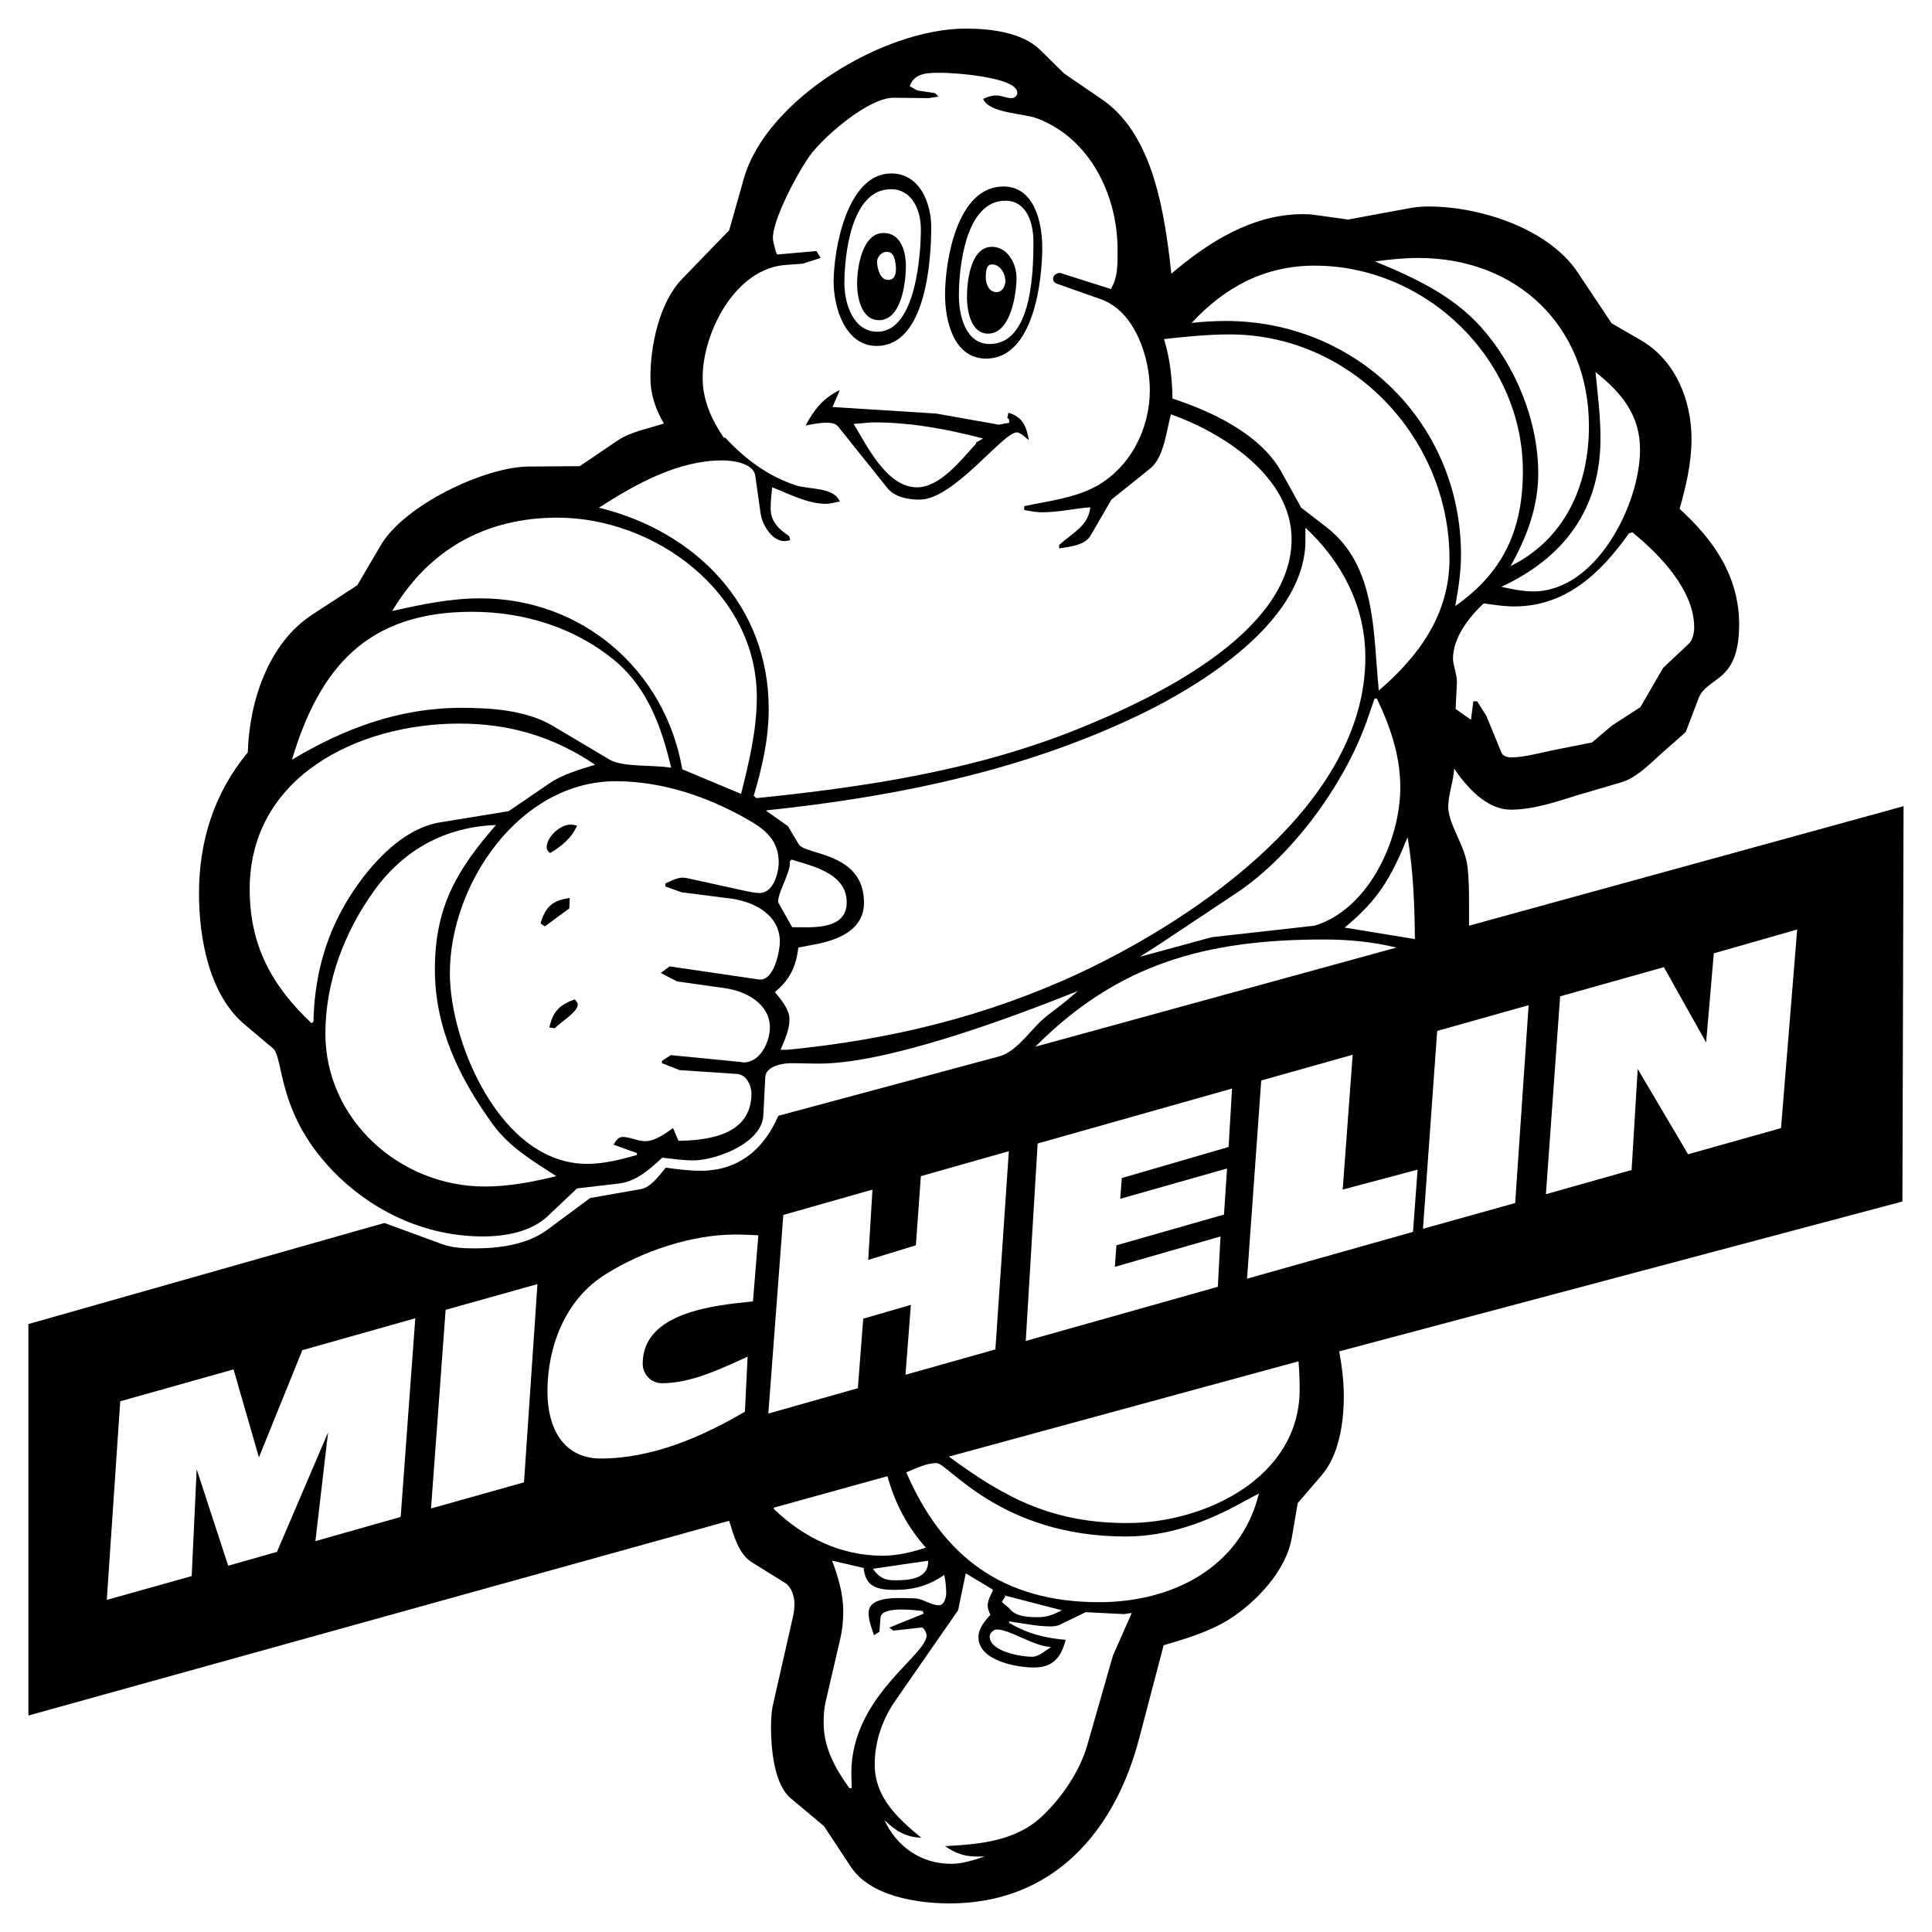
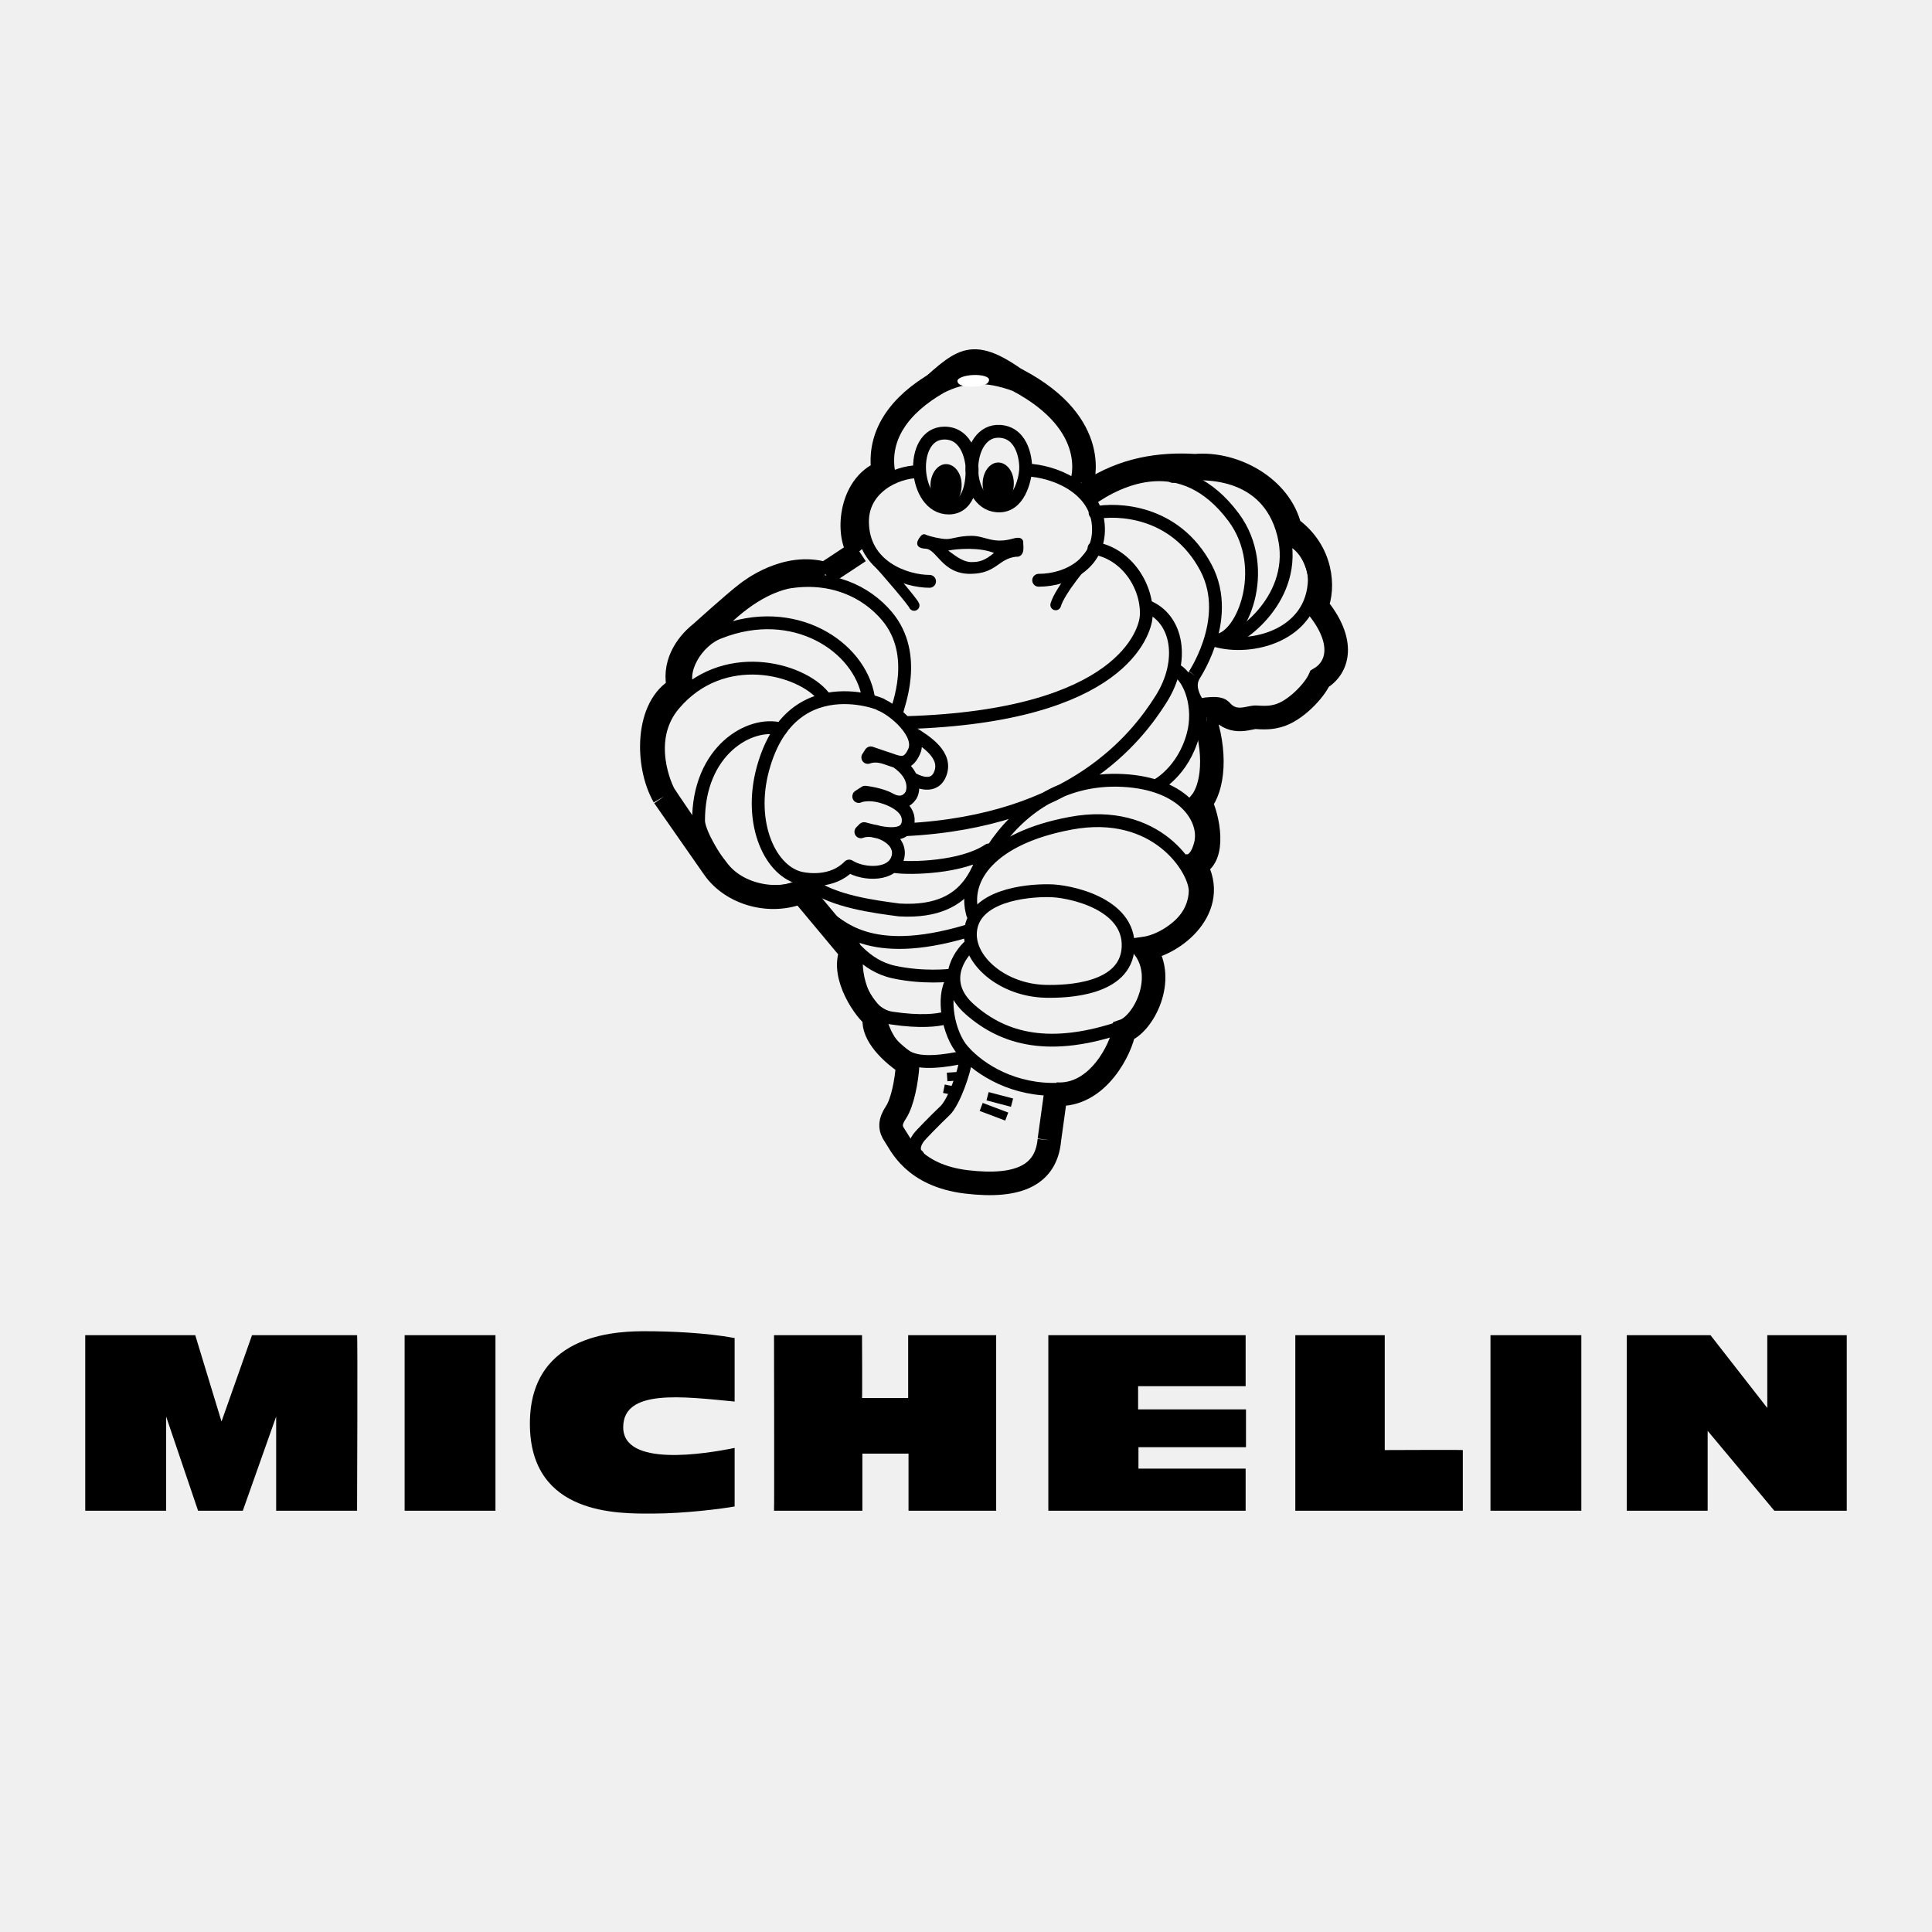
- <svg xmlns="http://www.w3.org/2000/svg" width="800px" height="800px" viewBox="0 0 192.756 192.756">
-   <g fill-rule="evenodd" clip-rule="evenodd">
-     <path fill="#ffffff" d="M0 0h192.756v192.756H0V0z" />
-     <path d="M2.834 171.158v-39.057l33.884-9.621 1.648-.461 5.75 2.109c1.035.383 2.185.422 3.296.422 2.453 0 5.251-.383 7.283-1.918l4.178-3.104 5.021-.883c1.035-.152 1.916-1.418 2.529-2.145 1.15.152 2.338.307 3.488.307 3.795 0 6.324-2.186 7.742-5.482l22.079-5.941c1.801-.498 3.219-2.875 4.715-4.023l1.686-1.305 1.418-1.188c-6.516 2.607-19.356 7.436-26.255 7.244l-2.185-.037c-.843-.039-2.683.229-2.759 1.379l-.192 3.795c-.115 2.836-4.792 4.523-6.976 4.523-1.035 0-2.07-.154-3.104-.27-1.227 1.111-2.53 2.338-4.255 2.568l-4.254.498-2.836 2.684c-1.687 1.648-4.293 2.107-6.554 2.107-5.405 0-10.502-2.223-14.374-5.939-6.325-6.096-5.404-11.883-6.593-12.842l-2.684-2.262c-3.679-2.988-4.676-8.739-4.676-13.185 0-5.251 1.533-10.042 4.868-14.066.153-5.06 2.031-10.924 6.516-13.799l4.408-2.875 2.338-3.986c2.338-3.986 10.311-7.819 14.757-7.858l5.098-.038 3.795-2.568c1.303-.881 3.104-1.188 4.6-1.686-.843-1.457-1.342-2.913-1.342-4.6 0-3.182.882-7.474 3.182-9.851l4.676-4.829 1.457-5.137c2.22-7.893 13.911-14.984 22.152-14.984 2.377 0 5.596.345 7.397 2.108l2.416 2.376 3.756 2.568c4.83 3.296 6.057 10.311 6.746 15.715l.191 1.687c3.68-3.143 8.088-5.941 13.109-5.941.383 0 .805 0 1.227.077l3.295.46 6.439-1.188a11.335 11.335 0 0 1 1.611-.115c5.02 0 11.92 2.146 14.871 6.593l3.373 5.06 2.912 1.687c3.451 1.993 5.061 5.979 5.061 9.851 0 2.377-.537 4.677-1.188 6.977 3.41 3.104 5.939 6.746 5.939 11.537 0 5.94-3.18 5.098-4.062 7.397l-1.266 3.334-2.645 2.338c-.996.92-2.338 2.223-3.68 2.645l-4.561 1.342c-2.07.651-4.369 1.418-6.555 1.418-2.453 0-4.408-2.262-5.672-4.102-.039 1.304-.652 2.76-.574 4.025.113 1.687 1.686 3.718 1.916 5.788.152 1.304.152 2.645.152 3.948v1.916l43.352-11.92-.115 39.44-56.191 14.949c.268 1.496.459 2.951.459 4.484 0 2.568-.459 5.865-2.223 7.896l-2.375 2.76-.576 3.373c-.537 3.334-3.525 6.477-6.285 8.24-1.994 1.227-4.293 1.918-6.516 2.568l-2.455 9.354c-2.451 9.312-8.623 16.404-18.896 16.404-3.181 0-7.896-.689-9.851-3.641l-2.683-4.064-3.296-2.76c-1.725-1.418-1.993-5.098-1.993-7.129 0-.689.039-1.379.153-2.031l2.07-9.123c.077-.383.115-.766.115-1.148 0-.691-.269-1.648-.92-2.07l-3.335-2.07c-1.342-.844-1.801-2.721-2.262-4.139l-69.91 19.43z" />
-     <path fill="#ffffff" d="M19.125 157.246l.498-10.656 3.143 9.621 4.868-1.381 5.098-11.92-1.265 10.848 8.509-2.416 1.457-19.817-11.269 3.182-4.331 10.695-2.531-8.777-11.306 3.18-1.342 19.816 8.471-2.375zM31.083 102.09l.192-.154c.077-4.178 1.073-8.164 3.181-11.767 1.955-3.334 5.404-7.475 9.468-8.126l6.822-1.111 3.986-2.722c1.38-.958 3.066-1.418 4.638-1.916-4.14-2.798-8.547-4.102-13.53-4.102-10.119 0-20.928 5.29-20.928 16.521.001 5.634 2.223 9.658 6.171 13.377z" />
-     <path d="M29.129 75.795c5.251-3.143 10.732-5.174 16.903-5.174 2.99 0 6.478.23 9.123 1.801l5.673 3.373c1.303.767 4.446.499 6.132.805-.92-3.948-2.3-7.819-5.443-10.541-4.024-3.411-9.199-5.021-14.412-5.021-10.463 0-15.217 5.558-17.976 14.757zM55.5 117.344c-2.261-1.457-4.638-2.875-6.248-5.059-3.411-4.676-5.864-9.697-5.864-15.562 0-6.286 2.224-9.965 6.095-14.412-5.021.192-9.123 2.415-12.074 6.439-3.028 4.178-4.945 9.162-4.945 14.375 0 8.547 7.397 15.254 15.907 15.254 2.414 0 4.791-.459 7.129-1.035z" fill="#ffffff" />
-     <path d="M39.133 60.961c2.875-.651 5.826-1.265 8.778-1.265 10.157 0 18.437 7.129 20.161 17.057l5.864 2.453c.805-3.182 1.571-6.401 1.571-9.659 0-10.426-10.157-17.9-19.893-17.9-7.167 0-12.84 3.182-16.481 9.314zM43.004 150.5l9.276-2.607 1.342-19.778-9.162 2.569-1.456 19.816zM63.549 115.236v-.191l-2.338-.844c.192-.307.46-.768.882-.768.805 0 1.495.422 2.3.422.958 0 1.993-.766 2.76-1.303l.536 1.266c3.144-.039 7.283-.652 7.283-4.715 0-.844-.537-1.916-1.457-1.955l-5.711-.383-1.763-.689v-.23l.882-.576 7.052.691a.502.502 0 0 0 .23.037c1.648 0 2.606-2.068 2.606-3.488 0-2.338-2.338-3.602-4.408-3.908l-4.868-.689-1.61-.844.881-.652 8.893 1.303c1.533.23 2.108-2.874 2.108-3.755 0-2.645-2.453-3.948-4.752-4.293l-5.06-.651-1.61-.575v-.307c.498-.192 1.111-.575 1.687-.575.307 0 .651.077.958.153l5.405 1.188c.459.076.881.191 1.341.191 1.38 0 1.917-1.993 1.917-3.066 0-2.146-1.341-3.296-3.143-4.293-3.948-2.261-8.509-3.794-13.108-3.794-9.621 0-16.559 10.272-16.559 19.164 0 6.9 5.06 19.012 13.684 19.012 1.724-.002 3.333-.424 4.982-.883zM74.588 135.359c-2.645 1.188-5.596 2.645-8.548 2.645-1.073 0-1.917-.881-1.917-1.955 0-5.174 7.283-5.826 11.001-6.209l.537-6.594c-.767-.037-1.534-.076-2.3-.076-4.37 0-9.238 1.648-12.917 3.949-3.986 2.453-5.826 7.129-5.826 11.729 0 3.449 1.457 6.668 5.328 6.668 5.098 0 10.081-2.146 14.374-4.676l.268-5.481z" fill="#ffffff" />
-     <path d="M59.754 50.651c9.659 2.376 16.941 9.736 16.941 20.084 0 2.952-.651 5.826-1.495 8.663l.269.23c10.924-1.112 21.81-2.76 32.082-6.899 7.436-2.99 21.311-9.544 21.311-18.935 0-6.248-6.859-10.617-12.035-12.458-.459 1.648-.689 4.293-2.068 5.405l-3.871 3.105-2.07 3.564c-.537.997-2.146 1.15-3.143 1.303v-.345c1.303-1.188 2.912-1.878 3.104-3.756-1.57.115-3.182.499-4.791.499-.613 0-1.227-.115-1.801-.23v-.383c2.375-.498 5.021-.805 7.205-1.993 3.412-1.917 5.328-5.75 5.328-9.583 0-3.22-1.457-7.819-4.83-9.045l-4.445-1.572c-.23-.077-.383-.269-.383-.499 0-.307.344-.575.65-.575.076 0 .115 0 .191.039l4.945 1.571.268-.575c.422-.996.383-2.3.383-3.373 0-5.367-2.721-11.078-8.01-13.071-1.342-.536-4.791-.498-5.404-1.955.422-.192.844-.345 1.303-.345.537 0 .996.269 1.533.269.307 0 .576-.23.576-.537 0-1.61-6.594-1.993-7.514-1.993-1.341 0-2.76-.039-3.219 1.341l.766.422 1.763.269.345.345-.996.153-3.488-.039c-2.453 0-6.669 3.642-8.126 5.481-1.111 1.341-4.331 7.206-3.871 8.892.039.115.269 1.304.422 1.265l3.871-.345.422.69-1.802.575-1.571.115c-5.136.268-8.395 6.784-8.395 11.23 0 2.261.843 4.14 2.108 6.018h.153c1.993 2.146 4.254 3.833 7.053 4.753 1.265.421 3.794.153 4.369 1.61-.46.077-.92.23-1.38.23-1.84 0-3.68-.997-5.366-1.648-.077.689-.153 1.418-.153 2.108 0 1.303.805 2.07 1.839 2.76l.115.383a1.532 1.532 0 0 1-.575.115c-1.265 0-2.223-1.648-2.376-2.721l-.537-3.795c-.191-1.303-2.338-1.533-3.296-1.533-4.446.002-8.662 2.378-12.304 4.716z" fill="#ffffff" />
-     <path d="M79.647 94.538c-.23 1.954-.844 3.181-2.338 4.446.613.729 1.457 1.725 1.457 2.721 0 1.074-.499 2.07-.882 3.029h.69c10.234-.998 19.893-3.336 29.245-7.705 11.73-5.519 28.402-16.903 28.402-31.43 0-5.136-2.338-9.544-5.979-12.956v1.265c0 7.666-9.352 13.76-15.447 16.865-11.92 5.979-25.182 8.701-38.368 10.081l.077.077 2.108 1.495 1.073 1.801c.652 1.111 6.516.766 6.516 5.826 0 2.76-2.645 3.757-4.944 4.178l-1.61.307zM76.657 141.031l8.931-2.529.537-6.938 4.752-1.378-.536 6.974 8.97-2.529 1.341-19.777-8.777 2.49-.499 6.9-4.753 1.455.422-7.013-8.893 2.529-1.495 19.816zM77.232 150.576c2.951 2.836 6.669 4.637 10.809 4.637 1.495 0 2.913-.344 4.331-.805-1.878-2.107-3.066-4.406-3.833-7.129l-11.345 3.143.038.154z" fill="#ffffff" />
-     <path d="M79.034 92.506c1.955 0 5.443.345 5.443-2.491s-3.335-3.603-5.52-4.254l-.154.191v.269c0 .92-1.457 3.373-1.111 3.91l1.342 2.375zM84.745 178.404h.23c0-.5-.038-.998-.038-1.496 0-7.666 7.512-11.729 7.512-13.76 0-.191-.268-.805-.537-.768l-2.798.307-.383-.307 3.412-1.379-.077-.268c-.728-.078-4.101-.537-4.216.65l-.115 1.418-.537.346c-.23-.689-.537-1.457-.537-2.223 0-1.84 3.411-1.457 4.561-1.457.843 0 1.61.689 2.453.689.537 0 .728-.805.728-1.188 0-.652-.076-1.266-.191-1.84-1.495 1.035-3.028 1.494-4.868 1.494-1.802 0-2.99-.268-3.181-2.186l-3.144-.727c.613 1.648 1.112 3.295 1.112 5.059 0 .844-.077 1.764-.269 2.607l-1.495 6.438c-.153.691-.191 1.381-.191 2.07.001 2.496 1.151 4.566 2.569 6.521z" fill="#ffffff" />
-     <path d="M87.083 156.518c.613.844 1.149 1.148 2.146 1.148 1.457 0 3.373-.113 3.373-1.877v-.076l-5.519.805zM91.913 183.348c-1.533-.039-2.568-.689-3.68-1.764 1.227 2.646 3.642 4.371 6.669 4.371 1.15 0 2.262-.385 3.334-.729h-.805c-1.226 0-2.146-.346-3.143-1.035 3.488-.191 7.129-.498 9.773-3.066 1.918-1.84 3.68-4.447 4.408-6.977l2.568-8.969 1.879-4.254-.768.115-3.832-.193-2.531 1.227c-.268.154-.65.193-.957.193-1.381 0-2.76-.309-4.141-.5v.154c1.84 1.072 3.488 1.494 5.635 1.686-.459 1.764-1.264 2.76-3.182 2.76-1.646 0-5.52-.65-5.52-3.027 0-.844.613-1.609 1.189-2.223-.115-.27-.27-.613-.27-.92 0-.498.27-.998.5-1.457v-.154l-2.684-1.609-.767 3.68-6.171 8.893c-1.342 1.879-2.146 4.141-2.146 6.479.004 3.295 2.265 5.364 4.642 7.319z" fill="#ffffff" />
-     <path d="M90.418 146.896c3.641 8.432 9.658 12.955 19.242 12.955 7.281 0 14.143-3.449 15.943-10.848l-1.646.883c-3.604 1.992-7.438 3.41-11.652 3.41-12.496 0-17.709-7.32-18.859-7.32-1.073.001-2.07.538-3.028.92z" fill="#ffffff" />
-     <path d="M94.672 145.324c5.75 4.256 10.464 6.631 17.824 6.631 7.703 0 17.172-4.521 17.172-13.338 0-.959-.039-1.879-.115-2.799l-34.881 9.506zM104.867 164.336c-1.916-.152-4.062-1.764-5.441-1.764-.307 0-.689.385-.689.691 0 1.494 3.064 2.031 4.254 2.031.65.001 1.341-.651 1.876-.958zM105.941 160.656l-5.787-1.494.152.115-.344.535c0 .078.689.576.766.691.652.842 1.994.842 2.951.842.805.001 1.534-.304 2.262-.689zM102.338 133.787l19.166-5.404.267-5.022-10.541 3.03.155-2.147 10.732-3.066.307-4.6-10.656 3.027.152-2.07 10.656-3.103.346-5.827-19.395 5.481-1.189 19.701zM103.297 104.428l36.029-9.89c-2.377-.575-4.791-.805-7.244-.805-11.768 0-20.545 2.415-28.785 10.695z" fill="#ffffff" />
-     <path d="M113.723 95.458l7.168-1.955 10.271-1.15c5.404-1.648 8.547-8.547 8.547-13.798 0-3.143-.996-6.056-2.338-8.854h-.23l-.613 1.763c-2.145 6.401-7.357 13.722-13.107 17.593l-7.781 5.174-1.917 1.227zM116.176 33.977c.574 1.917.766 3.795.805 5.788 3.871 1.265 8.738 3.526 10.848 7.283l1.992 3.603 2.529 1.955c5.021 3.871 4.639 10.655 5.213 16.29 4.025-3.45 7.053-7.627 7.053-13.147 0-11.997-9.734-22.384-21.924-22.384-2.223 0-4.369.23-6.555.46l.039.152z" fill="#ffffff" />
-     <path d="M118.896 32.214a33.16 33.16 0 0 1 3.373-.192c13.109 0 23.496 10.234 23.496 23.343 0 1.725-.268 3.412-.574 5.098 4.715-3.297 6.746-7.513 6.746-13.454 0-11.192-9.66-20.506-20.775-20.506-4.982 0-8.969 2.147-12.266 5.711zM124.416 127.578l16.559-4.676.459-6.209-7.473 1.993.996-13.454-9.123 2.569-1.418 19.777zM134.152 92.545l7.014 1.15c-.039-3.412-.152-6.784-.729-10.157-1.648 3.986-2.835 6.17-6.285 9.007z" fill="#ffffff" />
-     <path d="M137.18 26.082c3.91 1.609 7.742 3.373 10.617 6.593 3.449 3.871 5.674 9.353 5.674 14.565 0 3.334-1.15 6.362-2.76 9.237 5.365-2.645 7.818-7.973 7.818-13.952 0-9.927-7.129-16.788-17.018-16.788-1.456 0-2.874.153-4.331.345zM141.971 122.596l9.199-2.569 1.342-19.74-9.123 2.568-1.418 19.741zM146.762 71.809l.23-1.84h.383l.92 1.457 1.496 3.642c.115.345.574.498.92.498 1.34 0 2.797-.422 4.1-.69l4.025-.805 1.994-1.686 2.836-1.84 2.262-3.909 2.605-2.453c.346-.345.498-1.073.498-1.572 0-3.756-3.449-7.282-6.17-9.505l-.346.115c-2.799 3.947-6.285 7.282-11.422 7.282-1.035 0-2.031-.153-3.066-.307-1.494 1.418-3.066 3.411-3.066 5.558 0 .115.039.23.039.345l.268 1.188c.076.345.115.729.076 1.073l-.115 2.376 1.533 1.073z" fill="#ffffff" />
-     <path d="M149.791 58.546c1.033.23 2.107.46 3.18.46 6.326 0 10.656-8.739 10.656-14.144 0-3.449-1.84-5.673-4.445-7.742.229 2.223.498 4.408.498 6.631 0 7.13-3.719 11.921-9.889 14.795zM154.236 119.146l8.549-2.416.611-10.08 5.022 8.51 9.275-2.607 1.612-19.816-8.319 2.376-.765 8.893-4.217-7.514-10.35 2.914-1.418 19.74z" fill="#ffffff" />
-     <path d="M53.928 92.124c.498-1.648 1.188-2.3 2.913-2.53l-.039 1.035-2.452 1.801-.422-.306zM57.569 82.388c-.575 1.265-1.495 1.993-2.683 2.721-.191-.153-.345-.307-.345-.575 0-1.035 1.341-2.261 2.376-2.261.231 0 .422.038.652.115zM54.81 102.51c.345-1.57.997-2.26 2.53-2.797.115.115.307.344.307.498 0 .766-1.763 1.801-2.3 2.377l-.537-.078zM80.375 42.449c.843-1.572 1.763-2.76 3.411-3.527l-.728 1.687 10.349.652 6.249 1.111 1.033-.191v-.307l-.191-.192.115-.499c1.381.384 1.803 1.342 2.031 2.722-.268-.191-.844-.767-1.188-.767-1.418 0-6.286 6.708-9.698 6.708-1.111 0-2.491-.23-3.22-1.15l-4.944-6.171c-.535-.69-2.72-.153-3.219-.076zM83.173 28.113c0-3.258 1.342-10.809 5.75-10.809 2.836 0 3.986 2.951 3.986 5.366 0 3.334-.537 11.844-5.443 11.844-3.142 0-4.293-3.833-4.293-6.401zM94.289 29.416c0-3.296 1.15-10.809 5.826-10.809 3.105 0 3.871 3.641 3.871 6.094 0 3.258-.844 11.077-5.596 11.077-3.258.001-4.101-3.794-4.101-6.362z" />
-     <path d="M87.543 33.096c3.872 0 4.332-7.896 4.332-10.234 0-1.84-.844-3.986-2.99-3.986-3.986 0-4.638 6.631-4.638 9.391 0 2.031.881 4.829 3.296 4.829zM85.167 42.295c1.342 2.185 3.296 6.325 6.325 6.325 2.338 0 4.484-2.837 5.903-4.37v-.115l.689-.383c-3.488-.92-7.207-1.61-10.847-1.61h-.268l-1.802.153zM98.736 34.322c4.254 0 4.369-7.321 4.369-10.234 0-1.801-.652-4.063-2.799-4.063-4.024 0-4.638 6.784-4.638 9.467.001 1.956.653 4.83 3.068 4.83z" fill="#ffffff" />
-     <path d="M85.512 28.305c0-1.495.459-5.06 2.645-5.06 1.763 0 2.223 1.917 2.223 3.296 0 1.571-.421 5.404-2.683 5.404-1.764.001-2.185-2.299-2.185-3.64zM96.474 29.608c0-1.495.345-4.983 2.491-4.983 1.572 0 2.453 1.687 2.453 3.105 0 1.571-.574 5.558-2.836 5.558-1.763 0-2.108-2.377-2.108-3.68z" />
-     <path d="M89.383 26.58c-.077-.613-.153-1.456-.92-1.456-.498 0-.958.498-.958.996 0 .575.269 1.725.997 1.802.843.076.919-.729.881-1.342zM99.426 29.148c.537 0 .844-.537.881-1.035.039-.728-.498-1.801-1.418-1.725-.537.039-.537.92-.537 1.303 0 .614.306 1.457 1.074 1.457z" fill="#ffffff" />
-   </g>
+ <svg xmlns="http://www.w3.org/2000/svg" width="2500" height="2500" viewBox="0 0 192.756 192.756">
+   <path d="M22.1 141.826l-2.62-8.615H8.504v17.516h8.072v-9.398l3.187 9.398h4.461l3.328-9.398v9.398h8.072s.071-17.516 0-17.516h-10.48l-3.044 8.615zM49.432 150.727v-17.516h-9.064v17.516h9.064zM157.77 150.727v-17.516h-9.065v17.516h9.065zM73.294 139.832v-6.338c-2.903-.533-6.515-.676-8.78-.676-2.266 0-11.648-.107-11.648 9.221 0 9.221 8.958 8.971 12.215 8.971 3.257 0 7.081-.498 8.214-.711v-5.838c-2.927.594-11.117 1.943-11.117-2.066-.001-3.844 5.912-3.061 11.116-2.563zM90.643 150.727h8.744v-17.516h-8.78v6.266h-4.603c.036 0 0-6.266 0-6.266h-8.78s.036 17.516 0 17.516h8.816v-5.697h4.603v5.697zM124.277 150.727v-4.202h-10.693v-2.136h10.728v-3.774h-10.763v-2.314h10.728v-5.09h-19.685v17.516h19.685zM145.945 150.727v-6.053c0-.035-7.789 0-7.789 0v-11.463h-8.922v17.516h16.711zM162.301 150.727h8.072v-7.975l6.656 7.975h7.223v-17.516h-7.93v7.262l-5.666-7.262h-8.355v17.516z" fill-rule="evenodd" clip-rule="evenodd" />
+   <path d="M120.406 70.752c.174-.002 1.102-.138 1.371.107 1.344 1.556 2.9.654 3.553.703 1.156.088 1.68-.015 2.16-.142 1.74-.458 3.67-2.53 4.178-3.702 1.848-1.092 2.627-3.69-.318-7.262.744-1.709.639-5.447-2.654-7.797-.951-4.033-5.564-6.539-9.453-6.194-3.506-.213-7.117.32-10.516 2.563m0 .001l-.797-.854m0-.001s2.072-5.768-6.426-10.253c-3.186-1.175-5.523-.961-7.86.213-3.95 2.255-6.086 5.311-5.522 8.971-3.459 1.373-3.622 6.459-2.39 7.903m-.001.001l-3.399 2.243m.001 0c-3.897-1.164-7.485 1.68-7.807 1.922-1.202.907-4.567 3.952-4.567 3.952-1.635 1.28-2.826 3.312-2.231 5.554-3.312 1.774-3.272 7.695-1.487 10.787m0 0l4.992 7.156m0 0c1.806 2.563 5.629 3.631 8.709 2.35m.001-.001l4.992 5.98m0 .001c-1.062 2.456 1.487 5.981 2.337 6.514-.319 1.389 1.062 3.205 3.292 4.699-.106 1.709-.531 3.846-1.168 4.807-.638.961-.638 1.602-.106 2.35s1.806 3.951 7.117 4.592c5.311.641 7.965-.746 8.285-4.164m-.001-.001l.637-4.592m0 0c4.248.32 6.586-4.701 6.797-6.303 1.912-.641 4.303-5.125 2.072-8.223 2.973-.427 7.488-4.058 5.045-8.33 2.137-.679 1.244-4.875.531-6.195 1.264-1.53 1.65-5.026.24-8.941.105-.107.074-.414.393-.414" fill="none" stroke="#000" stroke-width="2.35" stroke-miterlimit="2.613" />
+   <path d="M92.742 58c-2.337 0-6.691-1.441-6.691-5.98 0-3.285 3.239-4.957 5.629-4.966" fill="none" stroke="#000" stroke-width="1.282" stroke-linecap="round" stroke-miterlimit="2.613" />
+   <path d="M94.653 50.684c-3.555 0-4.041-7.468-.425-7.476 2.336 0 2.761 2.777 2.761 3.631s-.105 3.845-2.336 3.845m4.833-.214c-3.545-.278-3.291-7.708.314-7.433 2.33.184 2.592 3.039 2.525 3.89s-.616 3.718-2.839 3.543" fill="none" stroke="#000" stroke-width="1.282" stroke-miterlimit="2.613" />
+   <path d="M94.441 50.578c.83 0 1.502-.98 1.502-2.19s-.726-2.083-1.555-2.083-1.555.927-1.555 2.137.778 2.136 1.608 2.136zM99.645 50.417c.83 0 1.502-.98 1.502-2.19s-.725-2.083-1.555-2.083-1.555.927-1.555 2.136c0 1.211.779 2.137 1.608 2.137z" fill-rule="evenodd" clip-rule="evenodd" />
+   <path d="M87.218 55.65c1.328 1.442 3.877 4.433 3.983 4.753" fill="none" stroke="#000" stroke-width="1.068" stroke-linecap="round" stroke-miterlimit="2.613" />
+   <path d="M102.461 46.893c2.654.106 6.797 1.708 7.115 5.446.318 3.738-2.975 5.554-5.947 5.554" fill="none" stroke="#000" stroke-width="1.282" stroke-linecap="round" stroke-miterlimit="2.613" />
+   <path d="M109.098 55.01c-.955 1.068-3.346 3.898-3.77 5.34" fill="none" stroke="#000" stroke-width="1.068" stroke-linecap="round" stroke-miterlimit="2.613" />
+   <path d="M101.105 53.728c1.143-.324.982.534.982.534s.053.374 0 .695c-.053.32-.291.641-.717.587-1.805.214-1.938 1.685-4.541 1.709-2.842.026-3.342-2.458-4.487-2.51-1.009-.046-1-.631-.505-1.229.266-.32.425-.214.69-.106.266.106 1.328.374 1.912.374s1.222-.321 2.496-.321c1.383-.001 2.1.854 4.17.267zm-4.194 2.35c.744 0 1.3-.107 2.257-.908-1.43-.598-3.714-.417-4.568-.24.85.64 1.567 1.148 2.311 1.148z" fill-rule="evenodd" clip-rule="evenodd" />
+   <path d="M70.649 63.553c2.112-2.34 4.757-4.708 7.86-5.446 4.406-.777 7.918.906 9.983 3.364 3.279 3.902.983 9.138 1.009 9.505m19.651-16.287c3.402.57 5.41 4.022 5.203 6.835-.105 1.449-2.336 9.933-24.003 10.574M68.737 68.84c-1.091-1.791.773-4.956 3.08-5.768 7.38-2.897 13.952 1.403 14.817 6.461m-4.461-.052c-2.284-2.83-10.09-4.913-14.923.801-3.04 3.594-.731 8.369-.531 8.704 0 0 3.118 4.771 5.417 7.637 2.285 2.849 7.141 2.828 8.179 1.228" fill="none" stroke="#000" stroke-width="1.282" stroke-linecap="round" stroke-miterlimit="2.613" />
+   <path d="M77.925 72.738c-3.066-.841-8.281 2.105-8.231 9.238.154 1.401 1.74 3.779 2.124 4.272" fill="none" stroke="#000" stroke-width="1.282" stroke-linecap="round" stroke-linejoin="round" stroke-miterlimit="2.613" />
+   <path d="M97.182 38.576c.871-.04 1.514-.253 1.494-.704-.014-.292-.729-.496-1.6-.456-.87.04-1.564.309-1.551.6.02.451.787.6 1.657.56z" fill-rule="evenodd" clip-rule="evenodd" fill="#fff" />
+   <path d="M92.21 38.562c3.794-3.357 4.932-4.76 10.887-.054m5.63 11.375c2.975-2.136 9.252-5.11 14.34 1.708 3.875 5.195.688 12.573-1.912 12.282 3.682 1.125 9.877-.484 9.982-6.087.025-1.281-1.061-3.845-2.973-4.059m-18.906-2.562c2.125-.427 7.967-.32 11.047 5.447 2.861 5.36-1.605 11.34-1.17 10.787-.637 1.015.004 2.218.266 2.617" fill="none" stroke="#000" stroke-width="1.282" stroke-linecap="round" stroke-miterlimit="2.613" />
+   <path d="M114.355 60.457c3.195 1.218 3.885 5.489 1.488 9.292-2.4 3.805-8.789 12.179-25.492 13.03m8.71 1.921c2.443-3.737 6.799-7.155 12.959-6.835 6.227.324 8.336 3.981 7.754 6.301-.48 1.911-1.381 1.709-1.381 1.709m-5.418 8.597c4.264-.642 6.262-3.286 6.268-5.606.004-2.074-3.824-8.331-12.428-6.729-7.93 1.477-10.798 5.465-9.771 9.078" fill="none" stroke="#000" stroke-width="1.282" stroke-linecap="round" stroke-linejoin="round" stroke-miterlimit="2.613" />
+   <path d="M117.383 66.864c1.373.839 2.396 3.682 1.646 6.461-.986 3.656-3.611 5.073-3.717 5.073m1.7-30.864c3.186-.641 9.453-.534 11.045 5.767 1.594 6.302-4.461 10.573-5.734 10.573" fill="none" stroke="#000" stroke-width="1.282" stroke-linecap="round" stroke-miterlimit="2.613" />
+   <path d="M86.582 75.569c2.007-.706 3.533 1.835 4.62-.588.808-1.802-2.055-4.202-3.399-4.699 1.571.581-8.709-4.472-11.684 6.408-1.509 5.519.78 10.351 3.877 10.947.454.087 3 .546 4.727-1.229 1.425.912 4.522 1.028 4.886-1.015.327-1.836-2.428-2.921-3.717-2.403m-.001.001l.318-.32m0 0c.738.165 3.936 1.259 4.354-.427.392-1.575-1.454-2.447-2.655-2.777-1.168-.321-2.018-.107-2.23 0-.212.107.638-.427.638-.427s1.514.16 2.469.694c.956.534 1.673.267 2.098-.374.165-.248.75-1.869-1.434-3.364m0 0l-2.576-.881-.292.454m4.514-2.403c1.168.748 3.573 2.18 2.655 4.165-.715 1.546-2.602.427-2.602.427m-1.858 8.704c1.487.213 6.675.136 9.347-1.656-1.119.75-1.146 6.441-8.922 5.981-2.442-.32-6.585-.854-8.815-2.563-2.014-1.543.734 2.447 1.274 2.99 1.593 1.068 4.461 4.592 14.233 1.708m-12.746-.212c1.062 1.175 2.549 3.632 5.522 4.272 2.975.641 5.63.32 5.63.32m-9.347-1.922c-.213 1.923.637 5.767 3.505 6.194 2.867.428 4.567.215 5.311 0m-6.479 0c.319 1.389 1.354 3.9 3.93 4.271 1.863.27 4.567-.426 4.567-.426" fill="none" stroke="#000" stroke-width="1.282" stroke-linecap="round" stroke-linejoin="round" stroke-miterlimit="2.613" />
+   <path d="M94.494 107.449l1.487-.107m-1.806 1.281s1.062.213.956.213m3.398.535l2.443.641m-3.079.427l2.549.961" fill="none" stroke="#000" stroke-width=".855" stroke-miterlimit="2.613" />
+   <path d="M104.637 88.866c1.857-.024 8.145 1.216 7.914 5.66-.221 4.244-6.162 4.425-8.232 4.378-4.291-.096-7.79-3.111-7.488-6.034.362-3.497 5.483-4.039 7.806-4.004m-7.913 5.499c-.956.854-3.007 3.662.053 6.355 3.398 2.99 8.02 4.219 15.295 1.707m-17.1-4.536c-.978 1.531-.411 5.221 1.115 6.941 1.752 1.977 5.151 4.004 9.506 3.844m-9.24-2.936c-.106 1.121-1.169 4.219-2.071 5.072-.903.855-2.433 2.41-2.655 2.725-.531.746-.506 1.406-.054 1.762" fill="none" stroke="#000" stroke-width="1.282" stroke-linecap="round" stroke-linejoin="round" stroke-miterlimit="2.613" />
</svg>
